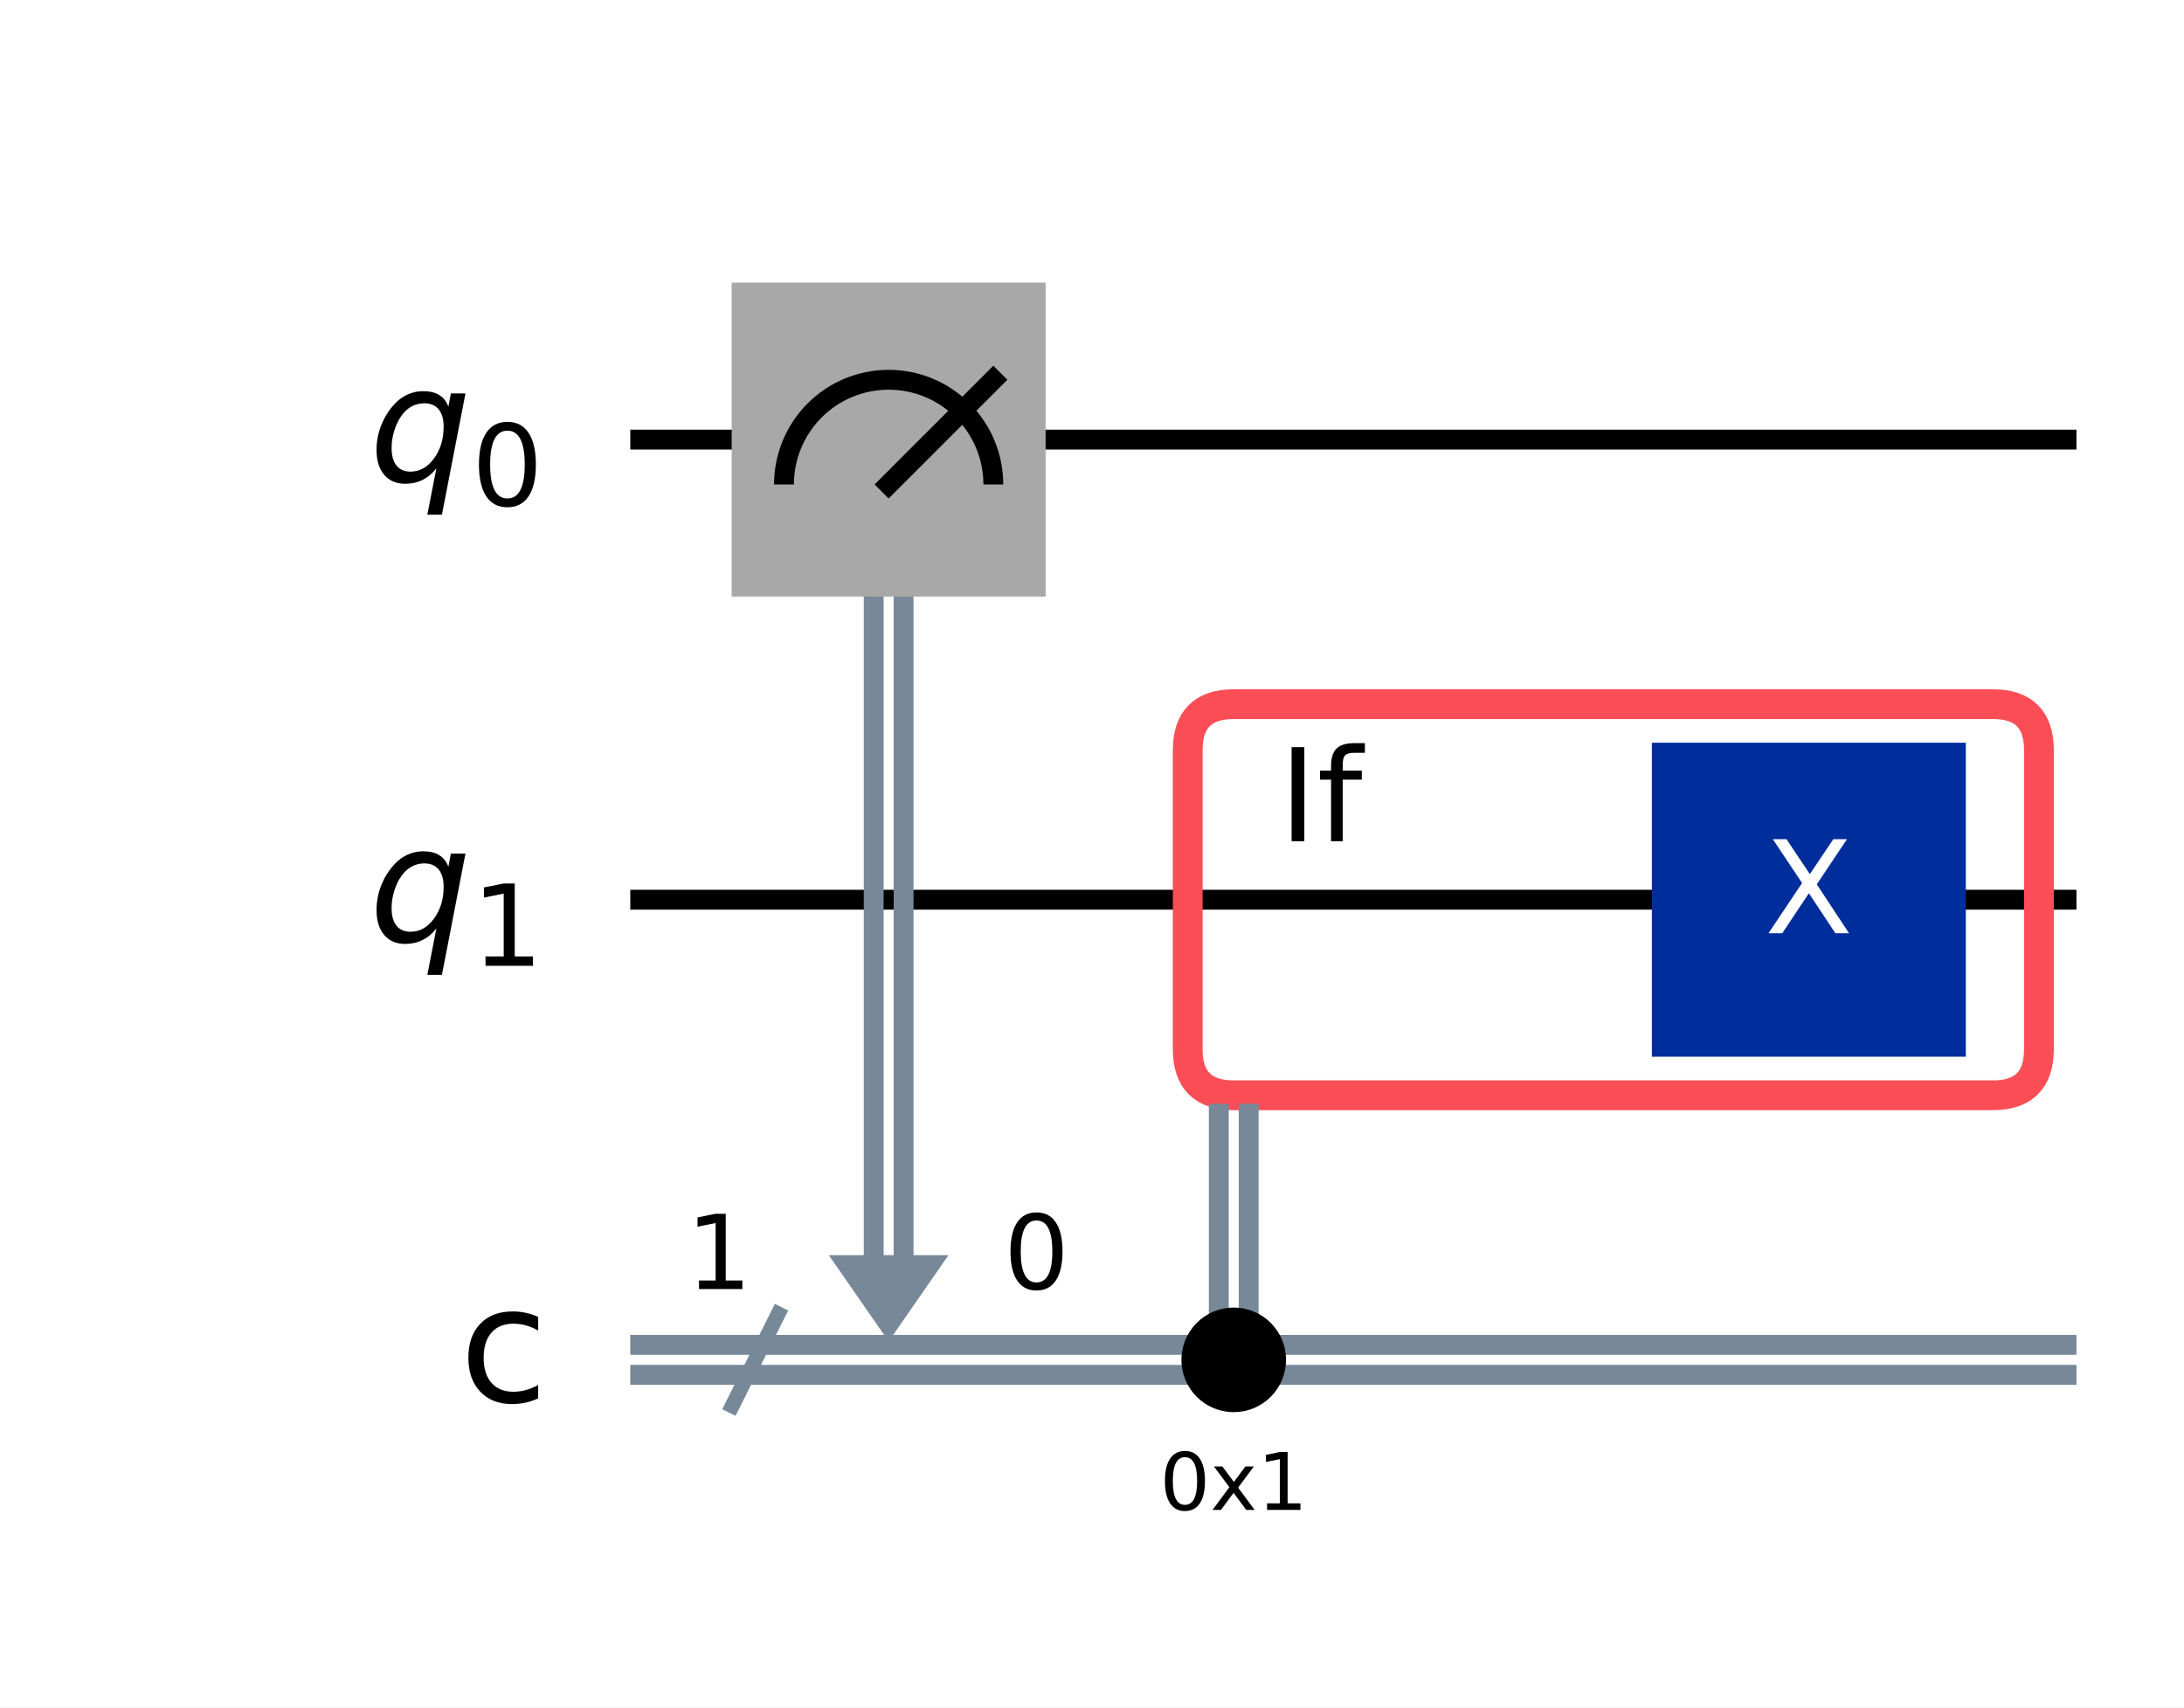
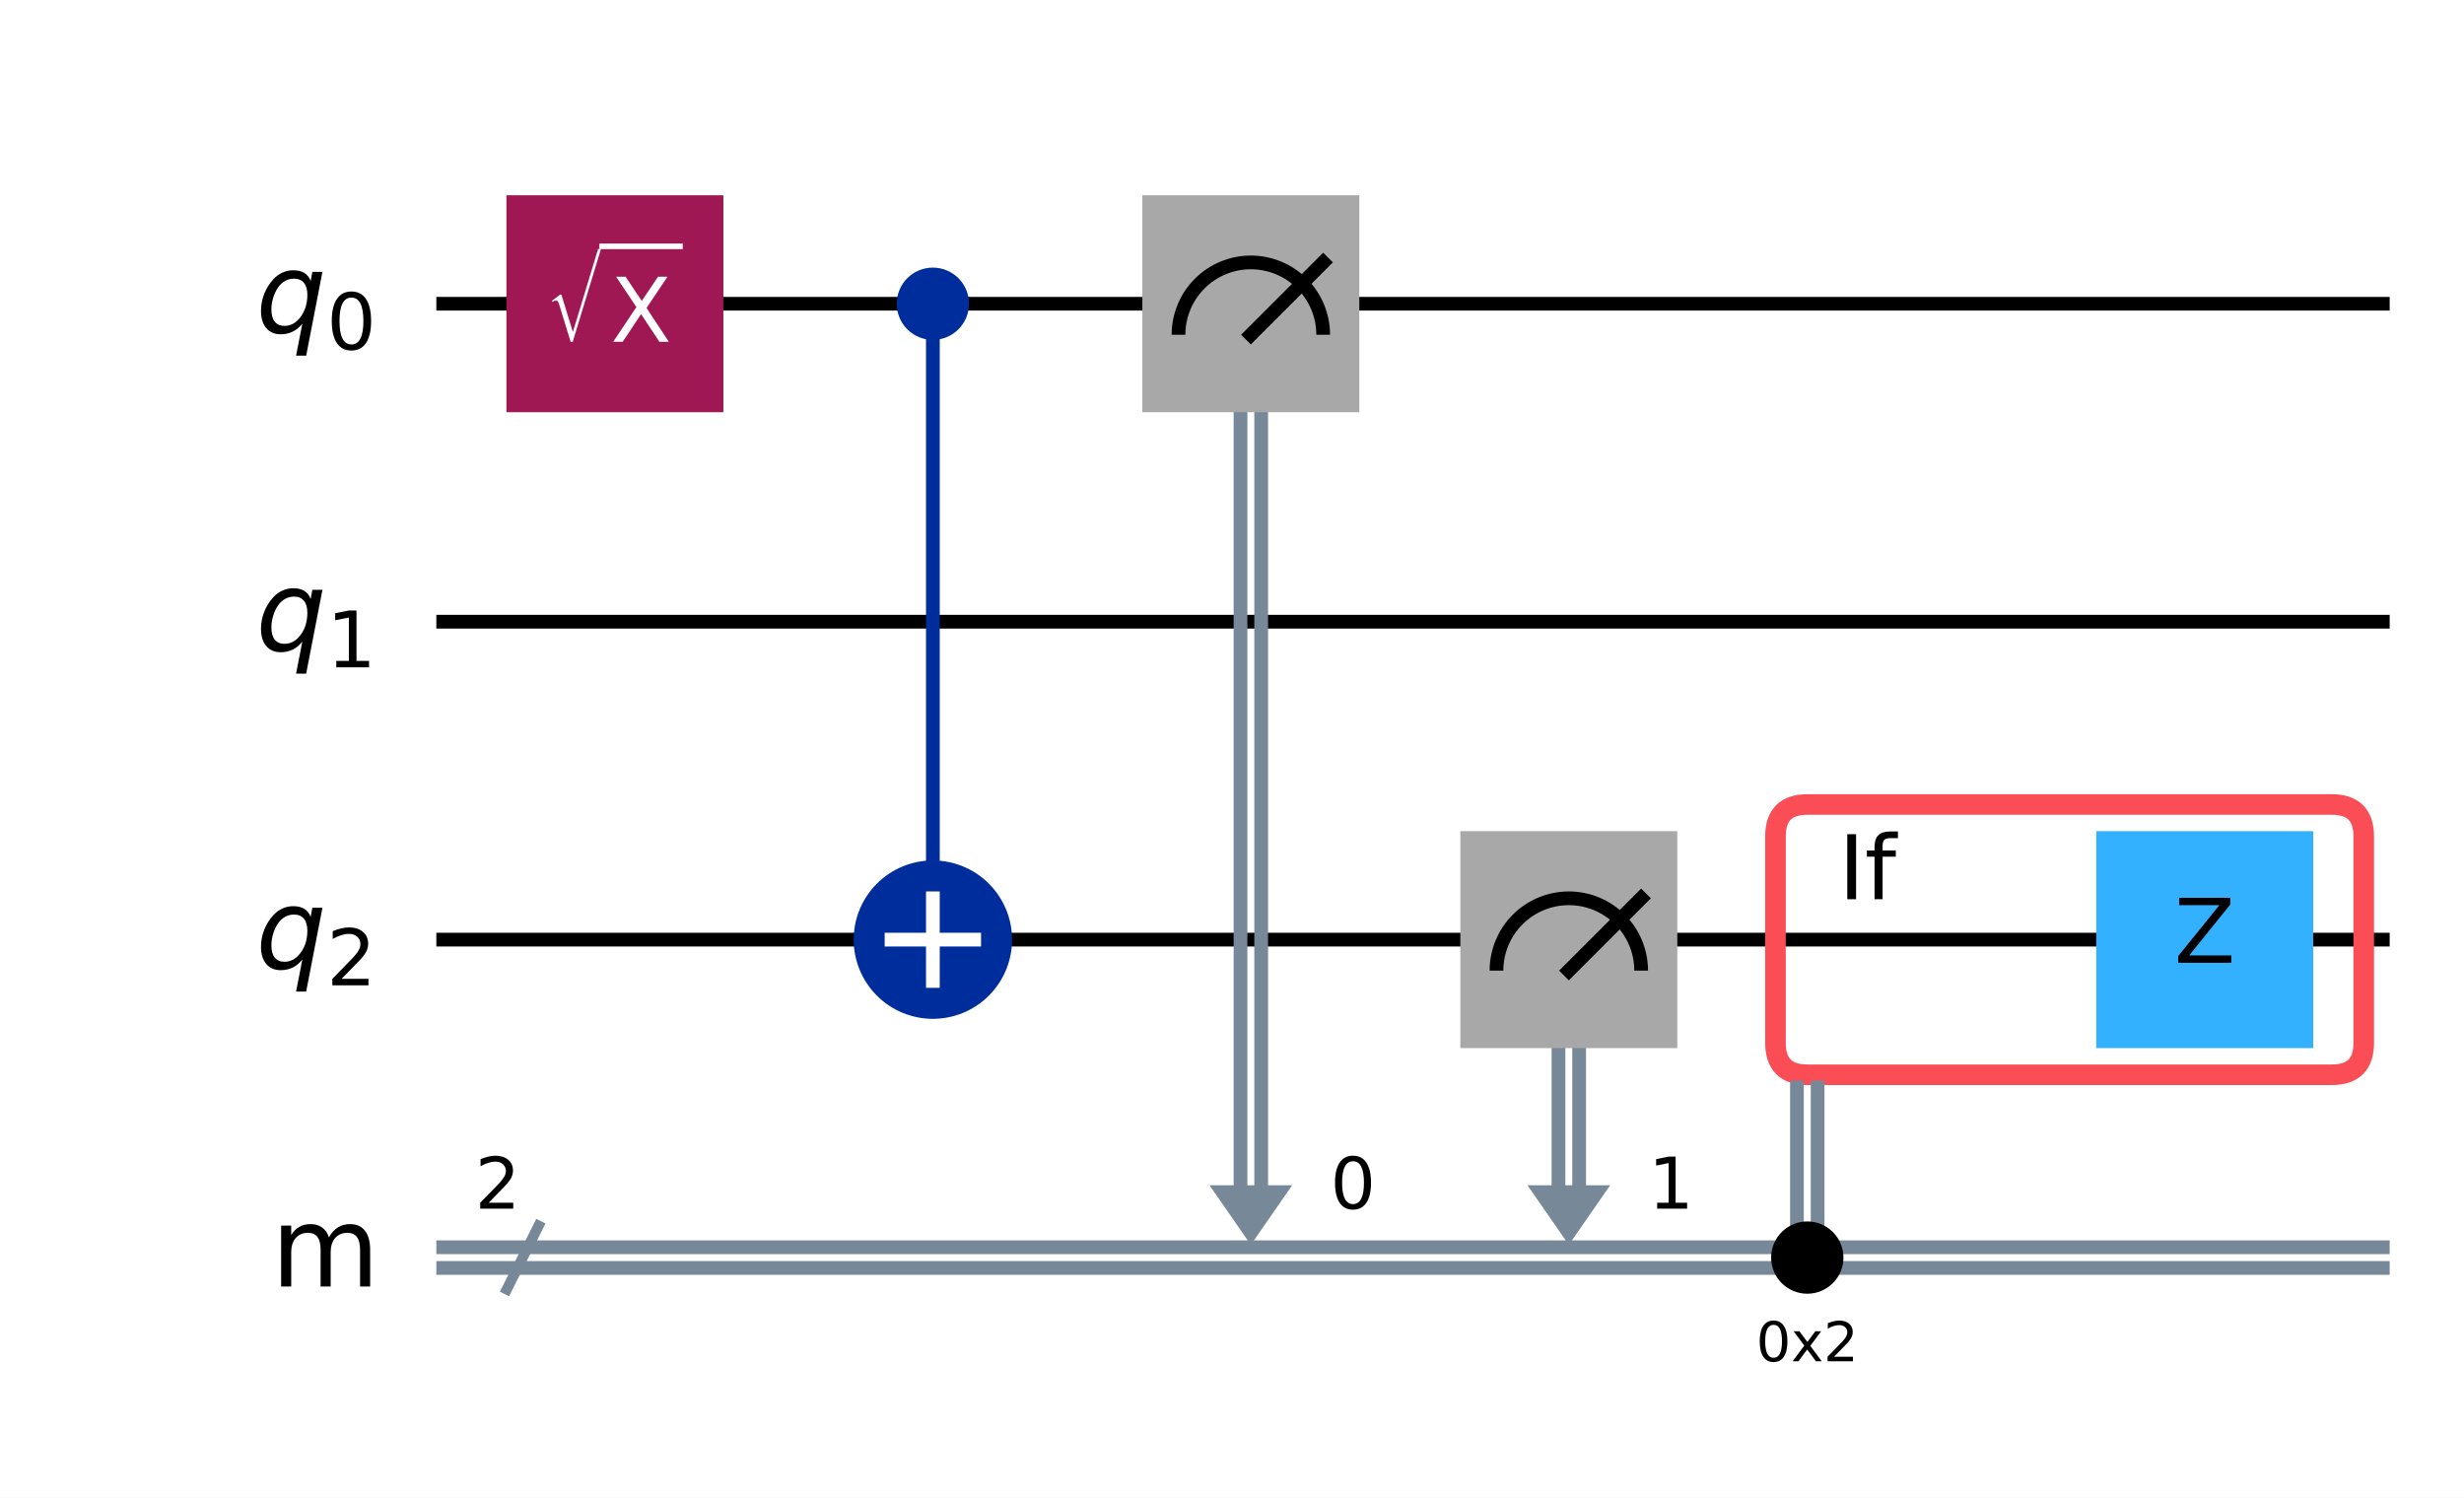
- <svg xmlns="http://www.w3.org/2000/svg" xmlns:xlink="http://www.w3.org/1999/xlink" width="220.03pt" height="172.004pt" viewBox="0 0 220.03 172.004" version="1.1">
+ <svg xmlns="http://www.w3.org/2000/svg" xmlns:xlink="http://www.w3.org/1999/xlink" width="359.204pt" height="218.358pt" viewBox="0 0 359.204 218.358" version="1.1">
  <defs>
    <style type="text/css">*{stroke-linejoin: round; stroke-linecap: butt}</style>
  </defs>
  <g id="figure_1">
    <g id="patch_1">
-       <path d="M 0 172.004  L 220.03 172.004  L 220.03 0  L 0 0  z " style="fill: #ffffff" />
+       <path d="M 0 218.358  L 359.204 218.358  L 359.204 0  L 0 0  z " style="fill: #ffffff" />
    </g>
    <g id="axes_1">
      <g id="line2d_1">
-         <path d="M 64.497 44.283  L 208.195 44.283  " clip-path="url(#p2ffdd057ae)" style="fill: none; stroke: #000000; stroke-width: 2; stroke-linecap: square" />
+         <path d="M 64.609 44.283  L 347.369 44.283  " clip-path="url(#pb55bcfbdd4)" style="fill: none; stroke: #000000; stroke-width: 2; stroke-linecap: square" />
      </g>
      <g id="line2d_2">
-         <path d="M 64.497 90.637  L 208.195 90.637  " clip-path="url(#p2ffdd057ae)" style="fill: none; stroke: #000000; stroke-width: 2; stroke-linecap: square" />
+         <path d="M 64.609 90.637  L 347.369 90.637  " clip-path="url(#pb55bcfbdd4)" style="fill: none; stroke: #000000; stroke-width: 2; stroke-linecap: square" />
      </g>
      <g id="line2d_3">
-         <path d="M 73.768 141.627  L 78.403 132.356  " clip-path="url(#p2ffdd057ae)" style="fill: none; stroke: #778899; stroke-width: 1.5; stroke-linecap: square" />
+         <path d="M 64.609 136.991  L 347.369 136.991  " clip-path="url(#pb55bcfbdd4)" style="fill: none; stroke: #000000; stroke-width: 2; stroke-linecap: square" />
      </g>
      <g id="line2d_4">
-         <path d="M 64.497 135.485  L 208.195 135.485  " clip-path="url(#p2ffdd057ae)" style="fill: none; stroke: #778899; stroke-width: 2; stroke-linecap: square" />
+         <path d="M 73.88 187.981  L 78.515 178.71  " clip-path="url(#pb55bcfbdd4)" style="fill: none; stroke: #778899; stroke-width: 1.5; stroke-linecap: square" />
      </g>
      <g id="line2d_5">
-         <path d="M 64.497 138.498  L 208.195 138.498  " clip-path="url(#p2ffdd057ae)" style="fill: none; stroke: #778899; stroke-width: 2; stroke-linecap: square" />
+         <path d="M 64.609 181.839  L 347.369 181.839  " clip-path="url(#pb55bcfbdd4)" style="fill: none; stroke: #778899; stroke-width: 2; stroke-linecap: square" />
+       </g>
+       <g id="line2d_6">
+         <path d="M 64.609 184.852  L 347.369 184.852  " clip-path="url(#pb55bcfbdd4)" style="fill: none; stroke: #778899; stroke-width: 2; stroke-linecap: square" />
      </g>
      <g id="patch_2">
-         <path d="M 83.502 126.446  L 95.554 126.446  L 89.528 135.137  z " clip-path="url(#p2ffdd057ae)" style="fill: #778899" />
+         <path d="M 176.322 172.8  L 188.374 172.8  L 182.348 181.491  z " clip-path="url(#pb55bcfbdd4)" style="fill: #778899" />
      </g>
      <g id="patch_3">
-         <path d="M 124.294 110.338  L 200.778 110.338  Q 205.413 110.338 205.413 105.702  L 205.413 75.572  Q 205.413 70.937 200.778 70.937  L 124.294 70.937  Q 119.659 70.937 119.659 75.572  L 119.659 105.702  Q 119.659 110.338 124.294 110.338  L 124.294 110.338  z " clip-path="url(#p2ffdd057ae)" style="fill: none; stroke: #fa4d56; stroke-width: 3; stroke-linejoin: miter" />
+         <path d="M 222.676 172.8  L 234.728 172.8  L 228.702 181.491  z " clip-path="url(#pb55bcfbdd4)" style="fill: #778899" />
+       </g>
+       <g id="patch_4">
+         <path d="M 263.468 156.692  L 339.952 156.692  Q 344.587 156.692 344.587 152.056  L 344.587 121.926  Q 344.587 117.291 339.952 117.291  L 263.468 117.291  Q 258.832 117.291 258.832 121.926  L 258.832 152.056  Q 258.832 156.692 263.468 156.692  L 263.468 156.692  z " clip-path="url(#pb55bcfbdd4)" style="fill: none; stroke: #fa4d56; stroke-width: 3; stroke-linejoin: miter" />
      </g>
      <g id="text_1">
-         <g clip-path="url(#p2ffdd057ae)">
-           <g transform="translate(120.5856 84.74386) scale(0.13 -0.13)">
+         <g clip-path="url(#pb55bcfbdd4)">
+           <g transform="translate(259.7595 131.0979) scale(0.13 -0.13)">
            <defs>
              <path id="DejaVuSans-3" transform="scale(0.015625)" />
              <path id="DejaVuSans-2c" d="M 628 4666  L 1259 4666  L 1259 0  L 628 0  L 628 4666  z " transform="scale(0.015625)" />
              <path id="DejaVuSans-49" d="M 2375 4863  L 2375 4384  L 1825 4384  Q 1516 4384 1395 4259  Q 1275 4134 1275 3809  L 1275 3500  L 2222 3500  L 2222 3053  L 1275 3053  L 1275 0  L 697 0  L 697 3053  L 147 3053  L 147 3500  L 697 3500  L 697 3744  Q 697 4328 969 4595  Q 1241 4863 1831 4863  L 2375 4863  z " transform="scale(0.015625)" />
            </defs>
            <use xlink:href="#DejaVuSans-3" />
            <use xlink:href="#DejaVuSans-3" transform="translate(31.78125 0)" />
            <use xlink:href="#DejaVuSans-2c" transform="translate(63.5625 0)" />
            <use xlink:href="#DejaVuSans-49" transform="translate(93.0625 0)" />
          </g>
        </g>
      </g>
-       <g id="patch_4">
-         <path d="M -958.072 295.754  Q -953.437 295.754 -953.437 291.118  Q -953.437 256.353 -958.072 256.353  Q -1039.191 256.353 -1039.191 260.988  Q -1039.191 295.754 -1034.556 295.754  " clip-path="url(#p2ffdd057ae)" style="fill: none; stroke: #fa4d56; stroke-width: 3; stroke-linejoin: miter" />
+       <g id="patch_5">
+         <path d="M -818.898 388.462  Q -814.263 388.462 -814.263 383.826  Q -814.263 349.061 -818.898 349.061  Q -900.018 349.061 -900.018 353.696  Q -900.018 388.462 -895.382 388.462  " clip-path="url(#pb55bcfbdd4)" style="fill: none; stroke: #fa4d56; stroke-width: 3; stroke-linejoin: miter" />
      </g>
      <g id="text_2">
-         <g clip-path="url(#p2ffdd057ae)">
-           <g transform="translate(-1038.264 270.1599) scale(0.13 -0.13)">
+         <g clip-path="url(#pb55bcfbdd4)">
+           <g transform="translate(-899.0905 362.8679) scale(0.13 -0.13)">
            <use xlink:href="#DejaVuSans-3" />
            <use xlink:href="#DejaVuSans-3" transform="translate(31.78125 0)" />
            <use xlink:href="#DejaVuSans-2c" transform="translate(63.5625 0)" />
            <use xlink:href="#DejaVuSans-49" transform="translate(93.0625 0)" />
          </g>
        </g>
      </g>
-       <g id="patch_5">
-         <path d="M 59.862 21.106  L -1098.988 21.106  L -1098.988 206.522  L 59.862 206.522  z " clip-path="url(#p2ffdd057ae)" style="fill: #ffffff; stroke: #ffffff; stroke-width: 1.5; stroke-linejoin: miter" />
-       </g>
-       <g id="line2d_6">
-         <path d="M 91.035 44.283  L 91.035 126.446  " clip-path="url(#p2ffdd057ae)" style="fill: none; stroke: #778899; stroke-width: 2; stroke-linecap: square" />
+       <g id="patch_6">
+         <path d="M 59.974 21.106  L -1098.876 21.106  L -1098.876 252.876  L 59.974 252.876  z " clip-path="url(#pb55bcfbdd4)" style="fill: #ffffff; stroke: #ffffff; stroke-width: 1.5; stroke-linejoin: miter" />
      </g>
      <g id="line2d_7">
-         <path d="M 88.022 44.283  L 88.022 126.446  " clip-path="url(#p2ffdd057ae)" style="fill: none; stroke: #778899; stroke-width: 2; stroke-linecap: square" />
+         <path d="M 135.994 136.991  L 135.994 44.283  " clip-path="url(#pb55bcfbdd4)" style="fill: none; stroke: #002d9c; stroke-width: 2; stroke-linecap: square" />
      </g>
      <g id="line2d_8">
-         <path d="M 125.8 112.192  L 125.8 136.991  " clip-path="url(#p2ffdd057ae)" style="fill: none; stroke: #778899; stroke-width: 2; stroke-linecap: square" />
+         <path d="M 183.855 44.283  L 183.855 172.8  " clip-path="url(#pb55bcfbdd4)" style="fill: none; stroke: #778899; stroke-width: 2; stroke-linecap: square" />
      </g>
      <g id="line2d_9">
-         <path d="M 122.787 112.192  L 122.787 136.991  " clip-path="url(#p2ffdd057ae)" style="fill: none; stroke: #778899; stroke-width: 2; stroke-linecap: square" />
-       </g>
-       <g id="patch_6">
-         <path d="M 74.463 59.348  L 104.593 59.348  L 104.593 29.218  L 74.463 29.218  z " clip-path="url(#p2ffdd057ae)" style="fill: #a8a8a8; stroke: #a8a8a8; stroke-width: 1.5; stroke-linejoin: miter" />
+         <path d="M 180.842 44.283  L 180.842 172.8  " clip-path="url(#pb55bcfbdd4)" style="fill: none; stroke: #778899; stroke-width: 2; stroke-linecap: square" />
+       </g>
+       <g id="line2d_10">
+         <path d="M 230.209 136.991  L 230.209 172.8  " clip-path="url(#pb55bcfbdd4)" style="fill: none; stroke: #778899; stroke-width: 2; stroke-linecap: square" />
+       </g>
+       <g id="line2d_11">
+         <path d="M 227.196 136.991  L 227.196 172.8  " clip-path="url(#pb55bcfbdd4)" style="fill: none; stroke: #778899; stroke-width: 2; stroke-linecap: square" />
+       </g>
+       <g id="line2d_12">
+         <path d="M 264.974 158.546  L 264.974 183.345  " clip-path="url(#pb55bcfbdd4)" style="fill: none; stroke: #778899; stroke-width: 2; stroke-linecap: square" />
+       </g>
+       <g id="line2d_13">
+         <path d="M 261.961 158.546  L 261.961 183.345  " clip-path="url(#pb55bcfbdd4)" style="fill: none; stroke: #778899; stroke-width: 2; stroke-linecap: square" />
      </g>
      <g id="patch_7">
-         <path d="M 100.074 48.803  C 100.074 46.007 98.962 43.323 96.985 41.346  C 95.008 39.369 92.324 38.257 89.528 38.257  C 86.733 38.257 84.049 39.369 82.072 41.346  C 80.095 43.323 78.983 46.007 78.983 48.803  " clip-path="url(#p2ffdd057ae)" style="fill: none; stroke: #000000; stroke-width: 2; stroke-linejoin: miter" />
-       </g>
-       <g id="line2d_10">
-         <path d="M 89.528 48.803  L 100.074 38.257  " clip-path="url(#p2ffdd057ae)" style="fill: none; stroke: #000000; stroke-width: 2; stroke-linecap: square" />
+         <path d="M 74.575 59.348  L 104.705 59.348  L 104.705 29.218  L 74.575 29.218  z " clip-path="url(#pb55bcfbdd4)" style="fill: #9f1853; stroke: #9f1853; stroke-width: 1.5; stroke-linejoin: miter" />
      </g>
      <g id="patch_8">
-         <path d="M 124.294 141.511  C 125.493 141.511 126.642 141.035 127.49 140.187  C 128.337 139.339 128.813 138.19 128.813 136.991  C 128.813 135.793 128.337 134.643 127.49 133.795  C 126.642 132.948 125.493 132.472 124.294 132.472  C 123.095 132.472 121.946 132.948 121.098 133.795  C 120.251 134.643 119.774 135.793 119.774 136.991  C 119.774 138.19 120.251 139.339 121.098 140.187  C 121.946 141.035 123.095 141.511 124.294 141.511  z " clip-path="url(#p2ffdd057ae)" style="stroke: #000000; stroke-width: 1.5; stroke-linejoin: miter" />
+         <path d="M 135.994 48.803  C 137.193 48.803 138.343 48.327 139.19 47.479  C 140.038 46.631 140.514 45.482 140.514 44.283  C 140.514 43.085 140.038 41.935 139.19 41.087  C 138.343 40.24 137.193 39.764 135.994 39.764  C 134.796 39.764 133.646 40.24 132.799 41.087  C 131.951 41.935 131.475 43.085 131.475 44.283  C 131.475 45.482 131.951 46.631 132.799 47.479  C 133.646 48.327 134.796 48.803 135.994 48.803  z " clip-path="url(#pb55bcfbdd4)" style="fill: #002d9c; stroke: #002d9c; stroke-width: 1.5; stroke-linejoin: miter" />
      </g>
      <g id="patch_9">
-         <path d="M 167.171 105.702  L 197.301 105.702  L 197.301 75.572  L 167.171 75.572  z " clip-path="url(#p2ffdd057ae)" style="fill: #002d9c; stroke: #002d9c; stroke-width: 1.5; stroke-linejoin: miter" />
+         <path d="M 135.994 147.537  C 138.791 147.537 141.474 146.426 143.451 144.448  C 145.429 142.47 146.54 139.788 146.54 136.991  C 146.54 134.194 145.429 131.512 143.451 129.534  C 141.474 127.557 138.791 126.446 135.994 126.446  C 133.198 126.446 130.515 127.557 128.538 129.534  C 126.56 131.512 125.449 134.194 125.449 136.991  C 125.449 139.788 126.56 142.47 128.538 144.448  C 130.515 146.426 133.198 147.537 135.994 147.537  z " clip-path="url(#pb55bcfbdd4)" style="fill: #002d9c; stroke: #002d9c; stroke-width: 2; stroke-linejoin: miter" />
+       </g>
+       <g id="patch_10">
+         <path d="M 167.283 59.348  L 197.413 59.348  L 197.413 29.218  L 167.283 29.218  z " clip-path="url(#pb55bcfbdd4)" style="fill: #a8a8a8; stroke: #a8a8a8; stroke-width: 1.5; stroke-linejoin: miter" />
+       </g>
+       <g id="patch_11">
+         <path d="M 192.894 48.803  C 192.894 46.007 191.782 43.323 189.805 41.346  C 187.828 39.369 185.144 38.257 182.348 38.257  C 179.553 38.257 176.868 39.369 174.892 41.346  C 172.915 43.323 171.803 46.007 171.803 48.803  " clip-path="url(#pb55bcfbdd4)" style="fill: none; stroke: #000000; stroke-width: 2; stroke-linejoin: miter" />
+       </g>
+       <g id="line2d_14">
+         <path d="M 182.348 48.803  L 192.894 38.257  " clip-path="url(#pb55bcfbdd4)" style="fill: none; stroke: #000000; stroke-width: 2; stroke-linecap: square" />
+       </g>
+       <g id="patch_12">
+         <path d="M 213.637 152.056  L 243.767 152.056  L 243.767 121.926  L 213.637 121.926  z " clip-path="url(#pb55bcfbdd4)" style="fill: #a8a8a8; stroke: #a8a8a8; stroke-width: 1.5; stroke-linejoin: miter" />
+       </g>
+       <g id="patch_13">
+         <path d="M 239.248 141.511  C 239.248 138.715 238.136 136.031 236.159 134.054  C 234.182 132.077 231.498 130.965 228.702 130.965  C 225.907 130.965 223.222 132.077 221.246 134.054  C 219.269 136.031 218.157 138.715 218.157 141.511  " clip-path="url(#pb55bcfbdd4)" style="fill: none; stroke: #000000; stroke-width: 2; stroke-linejoin: miter" />
+       </g>
+       <g id="line2d_15">
+         <path d="M 228.702 141.511  L 239.248 130.965  " clip-path="url(#pb55bcfbdd4)" style="fill: none; stroke: #000000; stroke-width: 2; stroke-linecap: square" />
+       </g>
+       <g id="patch_14">
+         <path d="M 263.468 187.865  C 264.666 187.865 265.816 187.389 266.664 186.541  C 267.511 185.693 267.987 184.544 267.987 183.345  C 267.987 182.147 267.511 180.997 266.664 180.149  C 265.816 179.302 264.666 178.826 263.468 178.826  C 262.269 178.826 261.12 179.302 260.272 180.149  C 259.425 180.997 258.948 182.147 258.948 183.345  C 258.948 184.544 259.425 185.693 260.272 186.541  C 261.12 187.389 262.269 187.865 263.468 187.865  z " clip-path="url(#pb55bcfbdd4)" style="stroke: #000000; stroke-width: 1.5; stroke-linejoin: miter" />
+       </g>
+       <g id="patch_15">
+         <path d="M 306.345 152.056  L 336.475 152.056  L 336.475 121.926  L 306.345 121.926  z " clip-path="url(#pb55bcfbdd4)" style="fill: #33b1ff; stroke: #33b1ff; stroke-width: 1.5; stroke-linejoin: miter" />
+       </g>
+       <g id="line2d_16">
+         <path d="M 135.994 143.017  L 135.994 130.965  " clip-path="url(#pb55bcfbdd4)" style="fill: none; stroke: #ffffff; stroke-width: 2; stroke-linecap: square" />
+       </g>
+       <g id="line2d_17">
+         <path d="M 129.968 136.991  L 142.02 136.991  " clip-path="url(#pb55bcfbdd4)" style="fill: none; stroke: #ffffff; stroke-width: 2; stroke-linecap: square" />
      </g>
      <g id="text_3">
-         <g clip-path="url(#p2ffdd057ae)">
-           <g transform="translate(37.18895 48.50439) scale(0.1625 -0.1625)">
+         <g clip-path="url(#pb55bcfbdd4)">
+           <g transform="translate(37.3009 48.50439) scale(0.1625 -0.1625)">
            <defs>
              <path id="DejaVuSans-Oblique-54" d="M 2669 525  Q 2438 222 2123 65  Q 1809 -91 1428 -91  Q 897 -91 595 267  Q 294 625 294 1253  Q 294 1759 480 2231  Q 666 2703 1013 3078  Q 1238 3322 1530 3453  Q 1822 3584 2144 3584  Q 2531 3584 2781 3431  Q 3031 3278 3144 2969  L 3244 3494  L 3822 3494  L 2888 -1319  L 2309 -1319  L 2669 525  z M 891 1338  Q 891 875 1084 633  Q 1278 391 1644 391  Q 2188 391 2572 911  Q 2956 1431 2956 2175  Q 2956 2625 2757 2864  Q 2559 3103 2188 3103  Q 1916 3103 1684 2976  Q 1453 2850 1281 2606  Q 1100 2350 995 2006  Q 891 1663 891 1338  z " transform="scale(0.015625)" />
              <path id="DejaVuSans-13" d="M 2034 4250  Q 1547 4250 1301 3770  Q 1056 3291 1056 2328  Q 1056 1369 1301 889  Q 1547 409 2034 409  Q 2525 409 2770 889  Q 3016 1369 3016 2328  Q 3016 3291 2770 3770  Q 2525 4250 2034 4250  z M 2034 4750  Q 2819 4750 3233 4129  Q 3647 3509 3647 2328  Q 3647 1150 3233 529  Q 2819 -91 2034 -91  Q 1250 -91 836 529  Q 422 1150 422 2328  Q 422 3509 836 4129  Q 1250 4750 2034 4750  z " transform="scale(0.015625)" />
            </defs>
            <use xlink:href="#DejaVuSans-Oblique-54" />
            <use xlink:href="#DejaVuSans-13" transform="translate(63.47656 -14.99995) scale(0.7)" />
          </g>
        </g>
      </g>
      <g id="text_4">
-         <g clip-path="url(#p2ffdd057ae)">
-           <g transform="translate(37.18895 94.85839) scale(0.1625 -0.1625)">
+         <g clip-path="url(#pb55bcfbdd4)">
+           <g transform="translate(37.3009 94.85839) scale(0.1625 -0.1625)">
            <defs>
              <path id="DejaVuSans-14" d="M 794 531  L 1825 531  L 1825 4091  L 703 3866  L 703 4441  L 1819 4666  L 2450 4666  L 2450 531  L 3481 531  L 3481 0  L 794 0  L 794 531  z " transform="scale(0.015625)" />
            </defs>
            <use xlink:href="#DejaVuSans-Oblique-54" />
            <use xlink:href="#DejaVuSans-14" transform="translate(63.47656 -14.99995) scale(0.7)" />
          </g>
        </g>
      </g>
      <g id="text_5">
-         <g clip-path="url(#p2ffdd057ae)">
-           <g transform="translate(69.13265 129.8574) scale(0.104 -0.104)">
+         <g clip-path="url(#pb55bcfbdd4)">
+           <g transform="translate(37.3009 141.2124) scale(0.1625 -0.1625)">
+             <defs>
+               <path id="DejaVuSans-15" d="M 1228 531  L 3431 531  L 3431 0  L 469 0  L 469 531  Q 828 903 1448 1529  Q 2069 2156 2228 2338  Q 2531 2678 2651 2914  Q 2772 3150 2772 3378  Q 2772 3750 2511 3984  Q 2250 4219 1831 4219  Q 1534 4219 1204 4116  Q 875 4013 500 3803  L 500 4441  Q 881 4594 1212 4672  Q 1544 4750 1819 4750  Q 2544 4750 2975 4387  Q 3406 4025 3406 3419  Q 3406 3131 3298 2873  Q 3191 2616 2906 2266  Q 2828 2175 2409 1742  Q 1991 1309 1228 531  z " transform="scale(0.015625)" />
+             </defs>
+             <use xlink:href="#DejaVuSans-Oblique-54" />
+             <use xlink:href="#DejaVuSans-15" transform="translate(63.47656 -14.99995) scale(0.7)" />
+           </g>
+         </g>
+       </g>
+       <g id="text_6">
+         <g clip-path="url(#pb55bcfbdd4)">
+           <g transform="translate(69.2446 176.2114) scale(0.104 -0.104)">
+             <use xlink:href="#DejaVuSans-15" />
+           </g>
+         </g>
+       </g>
+       <g id="text_7">
+         <g clip-path="url(#pb55bcfbdd4)">
+           <g transform="translate(39.50988 187.5664) scale(0.1625 -0.1625)">
+             <defs>
+               <path id="DejaVuSans-50" d="M 3328 2828  Q 3544 3216 3844 3400  Q 4144 3584 4550 3584  Q 5097 3584 5394 3201  Q 5691 2819 5691 2113  L 5691 0  L 5113 0  L 5113 2094  Q 5113 2597 4934 2840  Q 4756 3084 4391 3084  Q 3944 3084 3684 2787  Q 3425 2491 3425 1978  L 3425 0  L 2847 0  L 2847 2094  Q 2847 2600 2669 2842  Q 2491 3084 2119 3084  Q 1678 3084 1418 2786  Q 1159 2488 1159 1978  L 1159 0  L 581 0  L 581 3500  L 1159 3500  L 1159 2956  Q 1356 3278 1631 3431  Q 1906 3584 2284 3584  Q 2666 3584 2933 3390  Q 3200 3197 3328 2828  z " transform="scale(0.015625)" />
+             </defs>
+             <use xlink:href="#DejaVuSans-50" />
+           </g>
+         </g>
+       </g>
+       <g id="text_8">
+         <g clip-path="url(#pb55bcfbdd4)">
+           <g style="fill: #ffffff" transform="translate(79.63036 49.93668) scale(0.13 -0.13)">
+             <defs>
+               <path id="STIXSizeOneSym-Regular-26" d="M 6970 9933  L 3373 -1888  L 3104 -1888  L 1626 2918  Q 1555 3149 1465 3251  Q 1376 3354 1229 3354  Q 1011 3354 794 3181  L 717 3309  L 1766 4115  L 1926 4115  L 3379 -602  L 3405 -602  L 6605 9933  L 6970 9933  z " transform="scale(0.015625)" />
+               <path id="DejaVuSans-3b" d="M 403 4666  L 1081 4666  L 2241 2931  L 3406 4666  L 4084 4666  L 2584 2425  L 4184 0  L 3506 0  L 2194 1984  L 872 0  L 191 0  L 1856 2491  L 403 4666  z " transform="scale(0.015625)" />
+             </defs>
+             <use xlink:href="#STIXSizeOneSym-Regular-26" transform="translate(0 17.48438) scale(0.563912)" />
+             <use xlink:href="#DejaVuSans-3b" transform="translate(72.10478 0.84375)" />
+             <path d="M 59.605 104.75  L 59.605 111  L 153.111 111  L 153.111 104.75  L 59.605 104.75  z " />
+           </g>
+         </g>
+       </g>
+       <g id="text_9">
+         <g clip-path="url(#pb55bcfbdd4)">
+           <g transform="translate(193.9369 176.2114) scale(0.104 -0.104)">
+             <use xlink:href="#DejaVuSans-13" />
+           </g>
+         </g>
+       </g>
+       <g id="text_10">
+         <g clip-path="url(#pb55bcfbdd4)">
+           <g transform="translate(240.2909 176.2114) scale(0.104 -0.104)">
            <use xlink:href="#DejaVuSans-14" />
          </g>
        </g>
      </g>
-       <g id="text_6">
-         <g clip-path="url(#p2ffdd057ae)">
-           <g transform="translate(46.29149 141.2124) scale(0.1625 -0.1625)">
-             <defs>
-               <path id="DejaVuSans-46" d="M 3122 3366  L 3122 2828  Q 2878 2963 2633 3030  Q 2388 3097 2138 3097  Q 1578 3097 1268 2742  Q 959 2388 959 1747  Q 959 1106 1268 751  Q 1578 397 2138 397  Q 2388 397 2633 464  Q 2878 531 3122 666  L 3122 134  Q 2881 22 2623 -34  Q 2366 -91 2075 -91  Q 1284 -91 818 406  Q 353 903 353 1747  Q 353 2603 823 3093  Q 1294 3584 2113 3584  Q 2378 3584 2631 3529  Q 2884 3475 3122 3366  z " transform="scale(0.015625)" />
-             </defs>
-             <use xlink:href="#DejaVuSans-46" />
-           </g>
-         </g>
-       </g>
-       <g id="text_7">
-         <g clip-path="url(#p2ffdd057ae)">
-           <g transform="translate(101.1169 129.8574) scale(0.104 -0.104)">
-             <use xlink:href="#DejaVuSans-13" />
-           </g>
-         </g>
-       </g>
-       <g id="text_8">
-         <g clip-path="url(#p2ffdd057ae)">
-           <g transform="translate(116.8364 152.1084) scale(0.08 -0.08)">
+       <g id="text_11">
+         <g clip-path="url(#pb55bcfbdd4)">
+           <g transform="translate(256.0104 198.4624) scale(0.08 -0.08)">
            <defs>
              <path id="DejaVuSans-5b" d="M 3513 3500  L 2247 1797  L 3578 0  L 2900 0  L 1881 1375  L 863 0  L 184 0  L 1544 1831  L 300 3500  L 978 3500  L 1906 2253  L 2834 3500  L 3513 3500  z " transform="scale(0.015625)" />
            </defs>
            <use xlink:href="#DejaVuSans-13" />
            <use xlink:href="#DejaVuSans-5b" transform="translate(63.625 0)" />
-             <use xlink:href="#DejaVuSans-14" transform="translate(122.8125 0)" />
-           </g>
-         </g>
-       </g>
-       <g id="text_9">
-         <g clip-path="url(#p2ffdd057ae)">
-           <g style="fill: #ffffff" transform="translate(177.7839 94.01415) scale(0.13 -0.13)">
-             <defs>
-               <path id="DejaVuSans-3b" d="M 403 4666  L 1081 4666  L 2241 2931  L 3406 4666  L 4084 4666  L 2584 2425  L 4184 0  L 3506 0  L 2194 1984  L 872 0  L 191 0  L 1856 2491  L 403 4666  z " transform="scale(0.015625)" />
-             </defs>
-             <use xlink:href="#DejaVuSans-3b" />
+             <use xlink:href="#DejaVuSans-15" transform="translate(122.8125 0)" />
+           </g>
+         </g>
+       </g>
+       <g id="text_12">
+         <g clip-path="url(#pb55bcfbdd4)">
+           <g transform="translate(316.9579 140.3682) scale(0.13 -0.13)">
+             <defs>
+               <path id="DejaVuSans-3d" d="M 359 4666  L 4025 4666  L 4025 4184  L 1075 531  L 4097 531  L 4097 0  L 288 0  L 288 481  L 3238 4134  L 359 4134  L 359 4666  z " transform="scale(0.015625)" />
+             </defs>
+             <use xlink:href="#DejaVuSans-3d" />
          </g>
        </g>
      </g>
    </g>
  </g>
  <defs>
-     <clipPath id="p2ffdd057ae">
-       <rect x="7.2" y="7.2" width="205.63" height="157.604" />
+     <clipPath id="pb55bcfbdd4">
+       <rect x="7.2" y="7.2" width="344.804" height="203.958" />
    </clipPath>
  </defs>
</svg>
